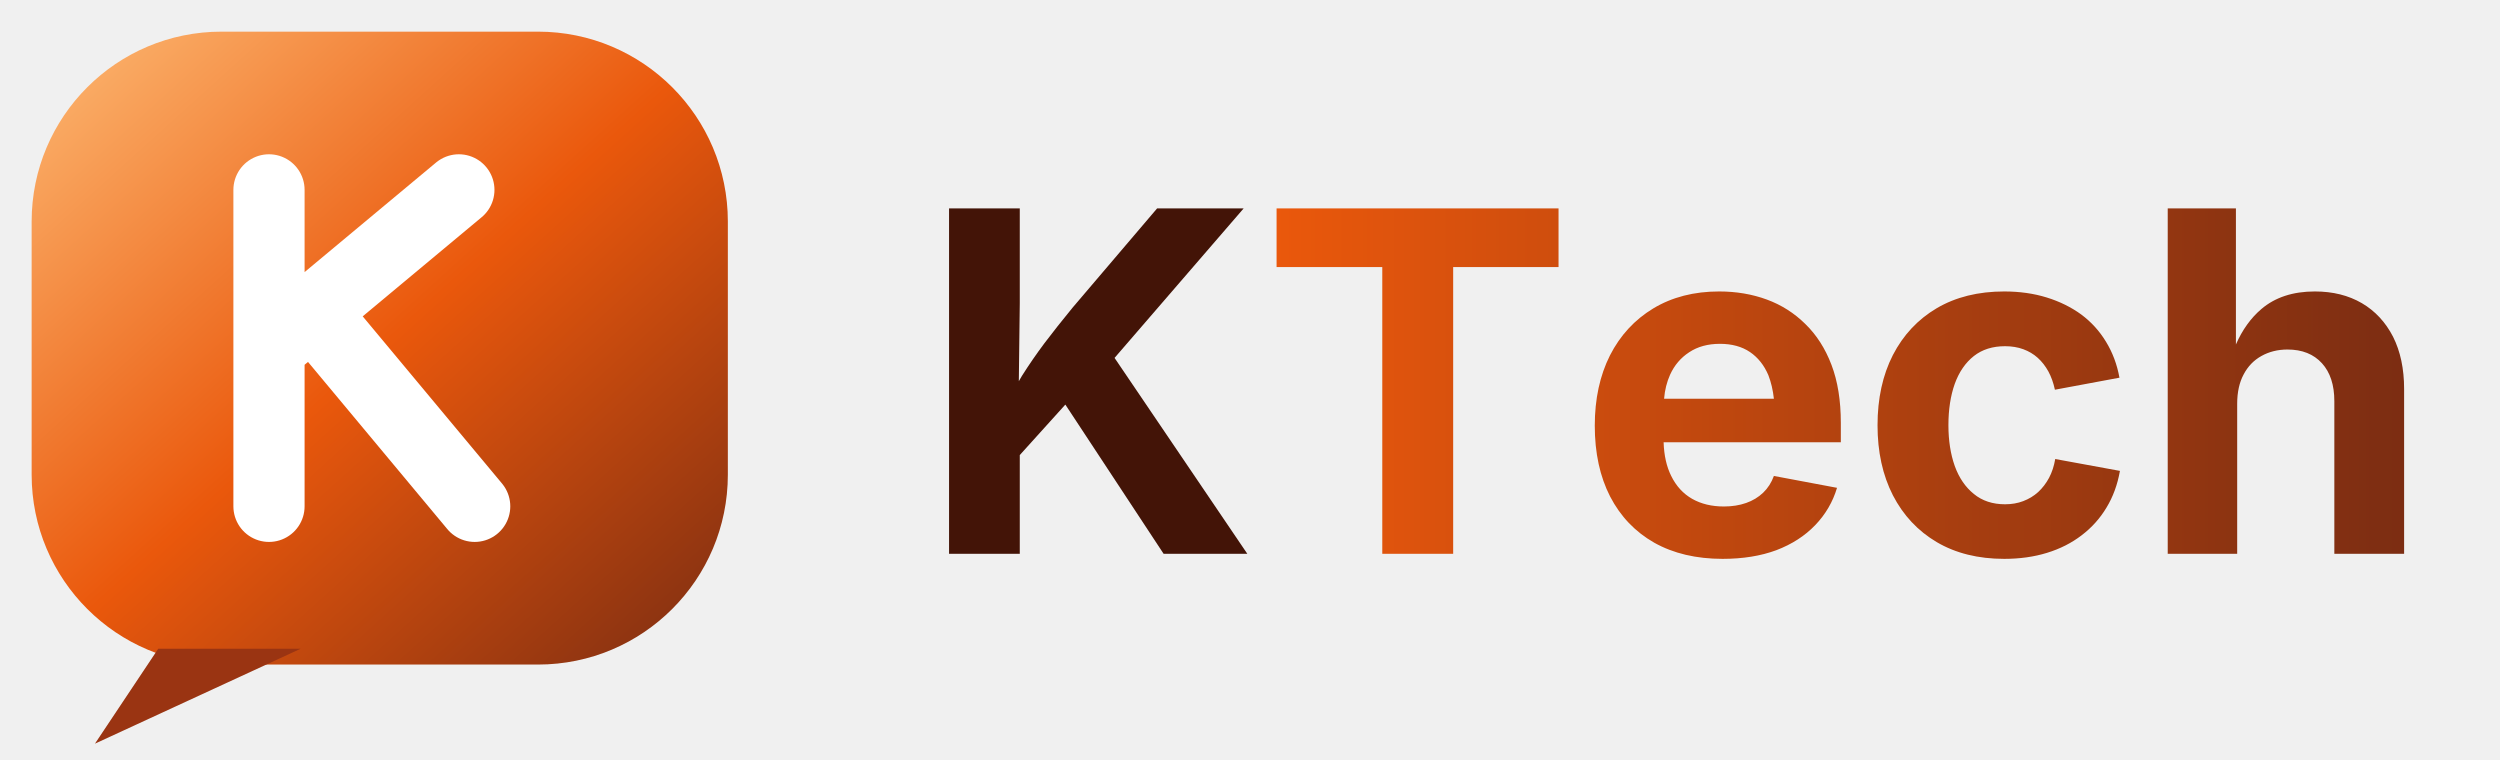
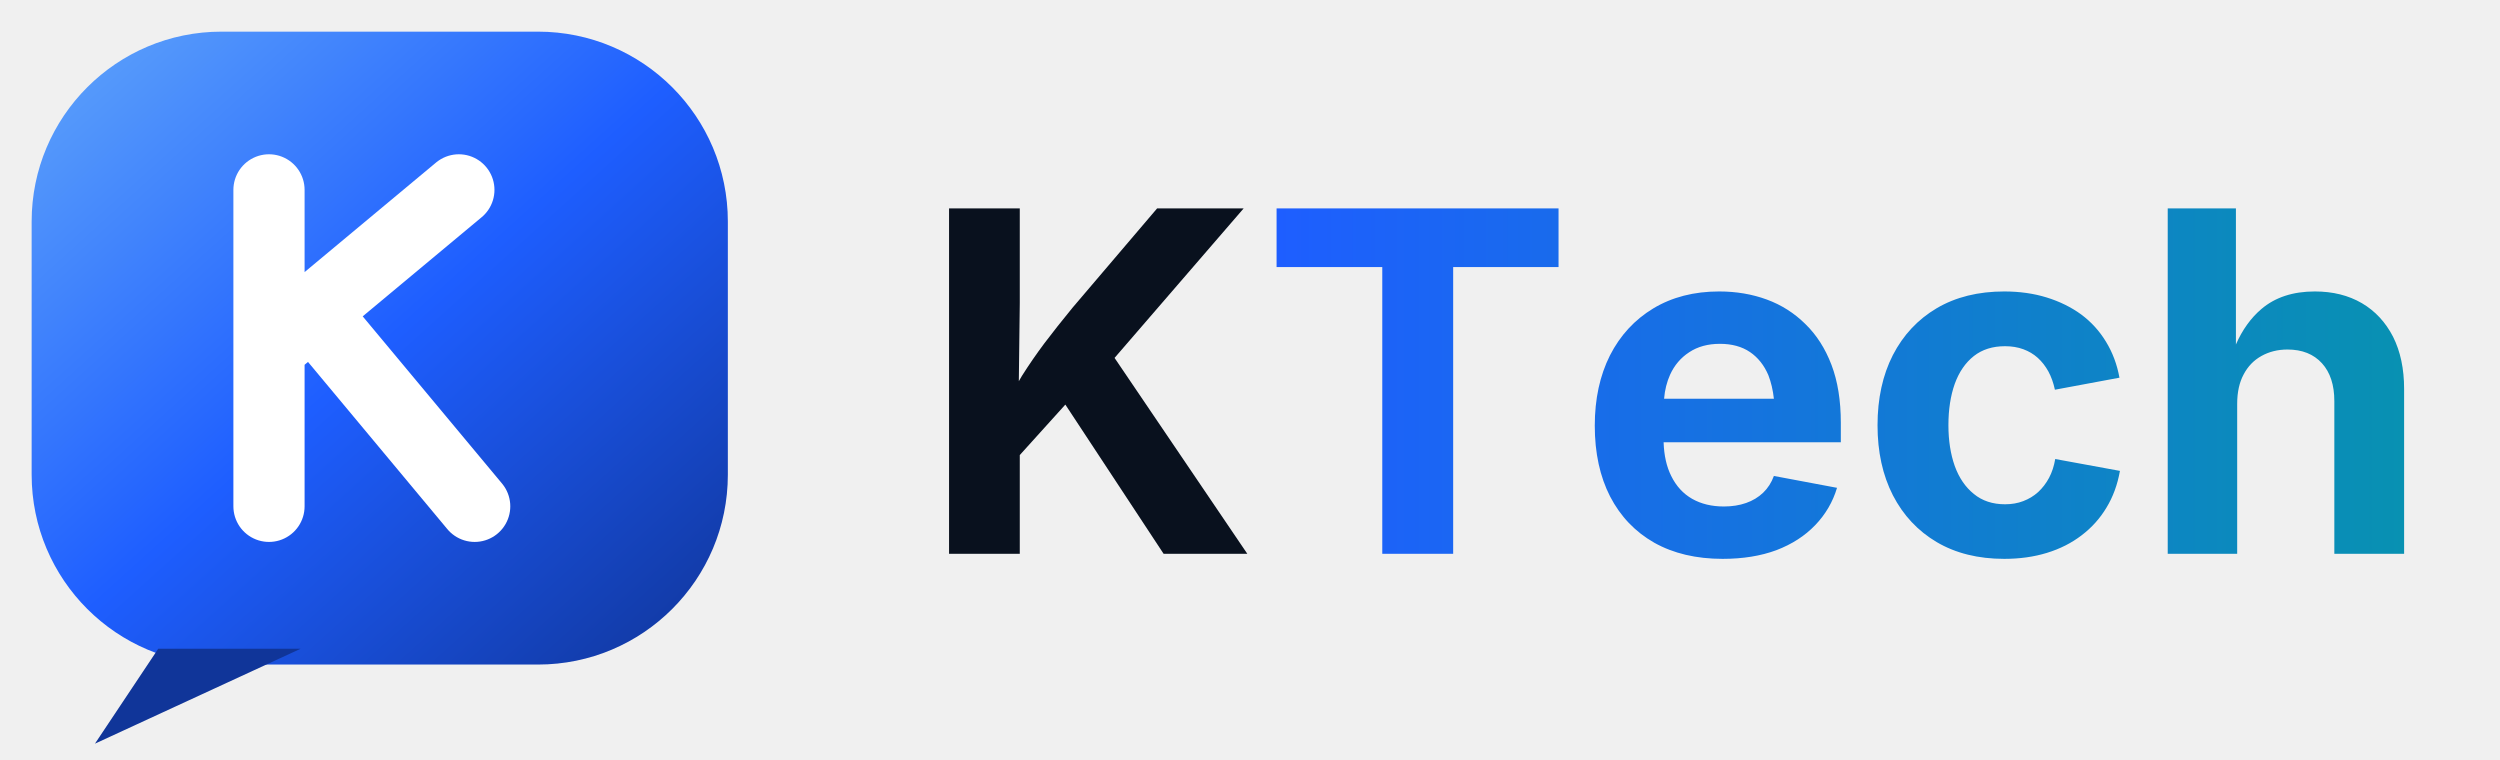
<svg xmlns="http://www.w3.org/2000/svg" width="158" height="48" viewBox="0 0 158 48">
  <defs>
    <linearGradient id="kt-mark" x1="0" y1="0" x2="1" y2="1">
-       <stop offset="0" stop-color="#FDBA74" />
-       <stop offset=".5" stop-color="#EA580C" />
-       <stop offset="1" stop-color="#7C2D12" />
+       <stop offset="0" stop-color="#60A5FA" />
+       <stop offset=".5" stop-color="#1E5EFF" />
+       <stop offset="1" stop-color="#103599" />
    </linearGradient>
  </defs>
  <rect x="2" y="2" width="44" height="40" rx="12" fill="url(#kt-mark)" />
-   <path d="M10 41 L6 47 L19 41Z" fill="#9A3412" />
+   <path d="M10 41 L6 47 L19 41Z" fill="#103599" />
  <path d="M17 12v20M17 22l12-10M20 20l10 12" stroke="#fff" stroke-width="4.5" stroke-linecap="round" stroke-linejoin="round" fill="none" />
  <defs>
    <linearGradient id="kt-word" x1="0" y1="0" x2="1" y2="0">
-       <stop offset="0" stop-color="#EA580C" />
-       <stop offset="1" stop-color="#7C2D12" />
+       <stop offset="0" stop-color="#1E5EFF" />
+       <stop offset="1" stop-color="#0891B2" />
    </linearGradient>
  </defs>
-   <path d="M64.45 35L59.98 35L59.98 13.17L64.45 13.17L64.45 19.14L64.39 24.09Q64.49 23.91 64.59 23.75L64.59 23.75Q65.24 22.72 66.01 21.69Q66.79 20.66 67.79 19.44L67.79 19.44L73.13 13.17L78.60 13.17L70.44 22.62L78.83 35L73.54 35L67.33 25.57L64.45 28.76L64.45 35Z" fill="#431407" />
+   <path d="M64.45 35L59.98 35L59.98 13.17L64.45 13.17L64.45 19.14L64.39 24.09Q64.49 23.91 64.59 23.75L64.59 23.75Q65.24 22.72 66.01 21.69Q66.79 20.66 67.79 19.44L67.79 19.44L73.13 13.17L78.60 13.17L70.44 22.62L78.83 35L73.54 35L67.33 25.57L64.45 28.76L64.45 35Z" fill="#09111E" />
  <path d="M87.36 16.88L80.68 16.88L80.68 13.17L98.50 13.17L98.50 16.88L91.84 16.88L91.84 35L87.36 35L87.36 16.88ZM108.87 35.32L108.87 35.32Q106.37 35.32 104.55 34.30Q102.74 33.27 101.76 31.38Q100.79 29.49 100.79 26.90L100.79 26.90Q100.79 24.37 101.75 22.46Q102.72 20.56 104.49 19.49Q106.27 18.42 108.65 18.42L108.65 18.42Q110.27 18.42 111.66 18.93Q113.05 19.44 114.10 20.48Q115.16 21.51 115.75 23.06Q116.34 24.61 116.34 26.72L116.34 26.72L116.34 27.95L105.14 27.95Q105.18 29.20 105.62 30.08L105.62 30.08Q106.09 31.04 106.95 31.53Q107.80 32.01 108.95 32.01L108.95 32.01Q109.72 32.01 110.35 31.79Q110.98 31.57 111.43 31.14Q111.88 30.71 112.11 30.08L112.11 30.08L116.10 30.83Q115.70 32.17 114.72 33.19Q113.74 34.21 112.27 34.77Q110.79 35.32 108.87 35.32ZM105.17 25.20L105.17 25.20L112.11 25.20Q112.02 24.38 111.76 23.71L111.76 23.71Q111.36 22.77 110.60 22.25Q109.83 21.73 108.70 21.73L108.70 21.73Q107.56 21.73 106.76 22.26Q105.96 22.78 105.55 23.68L105.55 23.68Q105.24 24.37 105.17 25.20ZM126.67 35.32L126.67 35.32Q124.20 35.32 122.40 34.26Q120.61 33.20 119.63 31.30Q118.66 29.40 118.66 26.88L118.66 26.88Q118.66 24.34 119.63 22.44Q120.61 20.54 122.40 19.48Q124.20 18.42 126.67 18.42L126.67 18.42Q128.12 18.42 129.35 18.80Q130.58 19.18 131.54 19.88Q132.49 20.59 133.10 21.60Q133.72 22.61 133.95 23.87L133.95 23.87L129.87 24.63Q129.73 23.98 129.46 23.48Q129.18 22.97 128.78 22.61Q128.39 22.26 127.87 22.07Q127.35 21.88 126.72 21.88L126.72 21.88Q125.54 21.88 124.75 22.50Q123.95 23.13 123.54 24.26Q123.14 25.39 123.14 26.87L123.14 26.87Q123.14 28.32 123.54 29.45Q123.95 30.58 124.75 31.22Q125.54 31.87 126.72 31.87L126.72 31.87Q127.35 31.87 127.87 31.67Q128.40 31.47 128.81 31.10Q129.22 30.72 129.50 30.20Q129.78 29.67 129.89 29.01L129.89 29.01L133.98 29.76Q133.75 31.06 133.13 32.08Q132.52 33.10 131.56 33.83Q130.61 34.56 129.37 34.94Q128.14 35.32 126.67 35.32ZM141.39 25.52L141.39 25.52L141.39 35L137.00 35L137.00 13.17L141.31 13.17L141.31 21.77Q141.92 20.38 142.92 19.53L142.92 19.53Q144.22 18.42 146.30 18.42L146.30 18.42Q148 18.42 149.27 19.16Q150.53 19.90 151.24 21.28Q151.94 22.67 151.94 24.58L151.94 24.58L151.94 35L147.53 35L147.53 25.35Q147.53 23.82 146.75 22.96Q145.96 22.09 144.57 22.09L144.57 22.09Q143.65 22.09 142.92 22.50Q142.20 22.90 141.80 23.66Q141.39 24.42 141.39 25.52Z" fill="url(#kt-word)" />
</svg>
